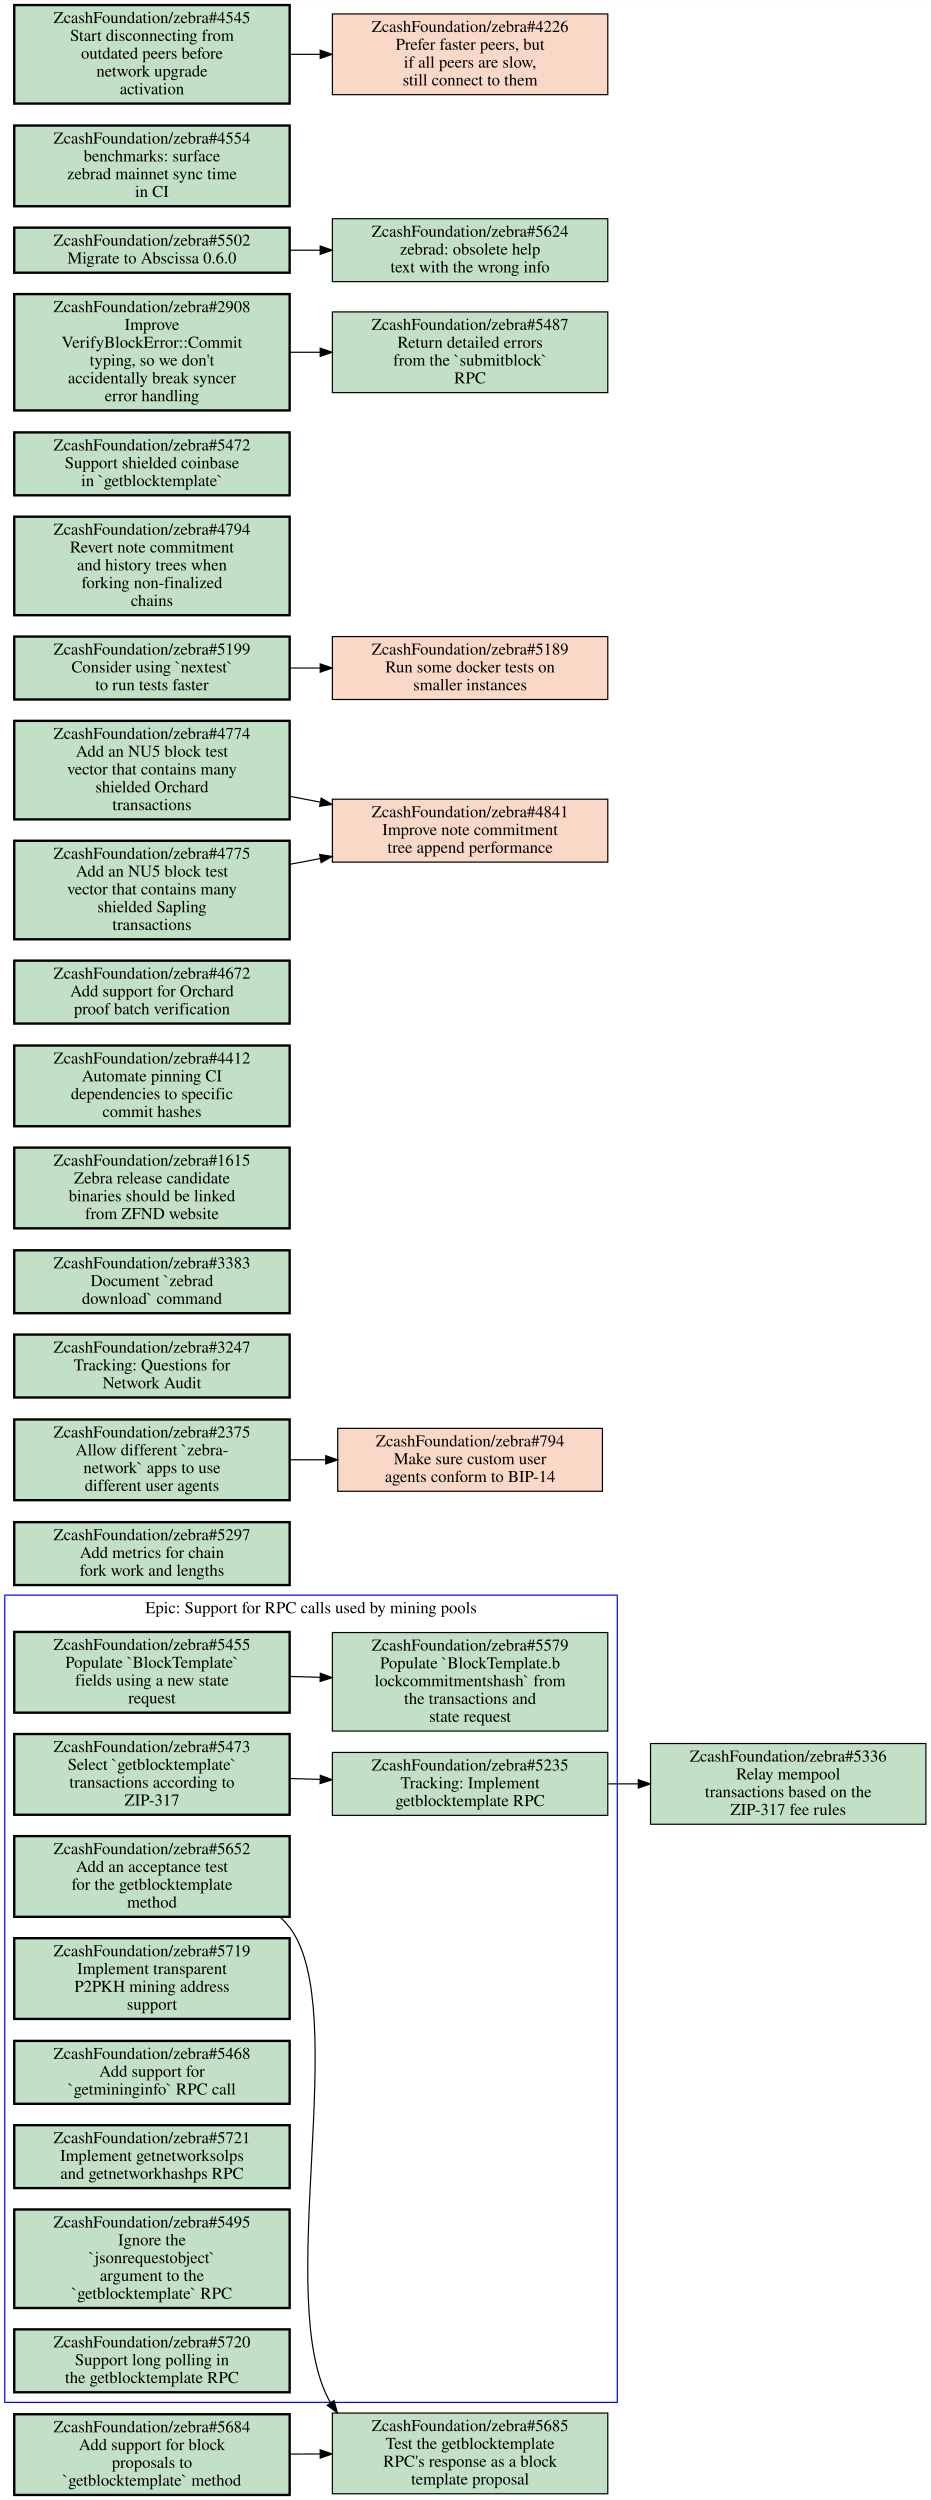
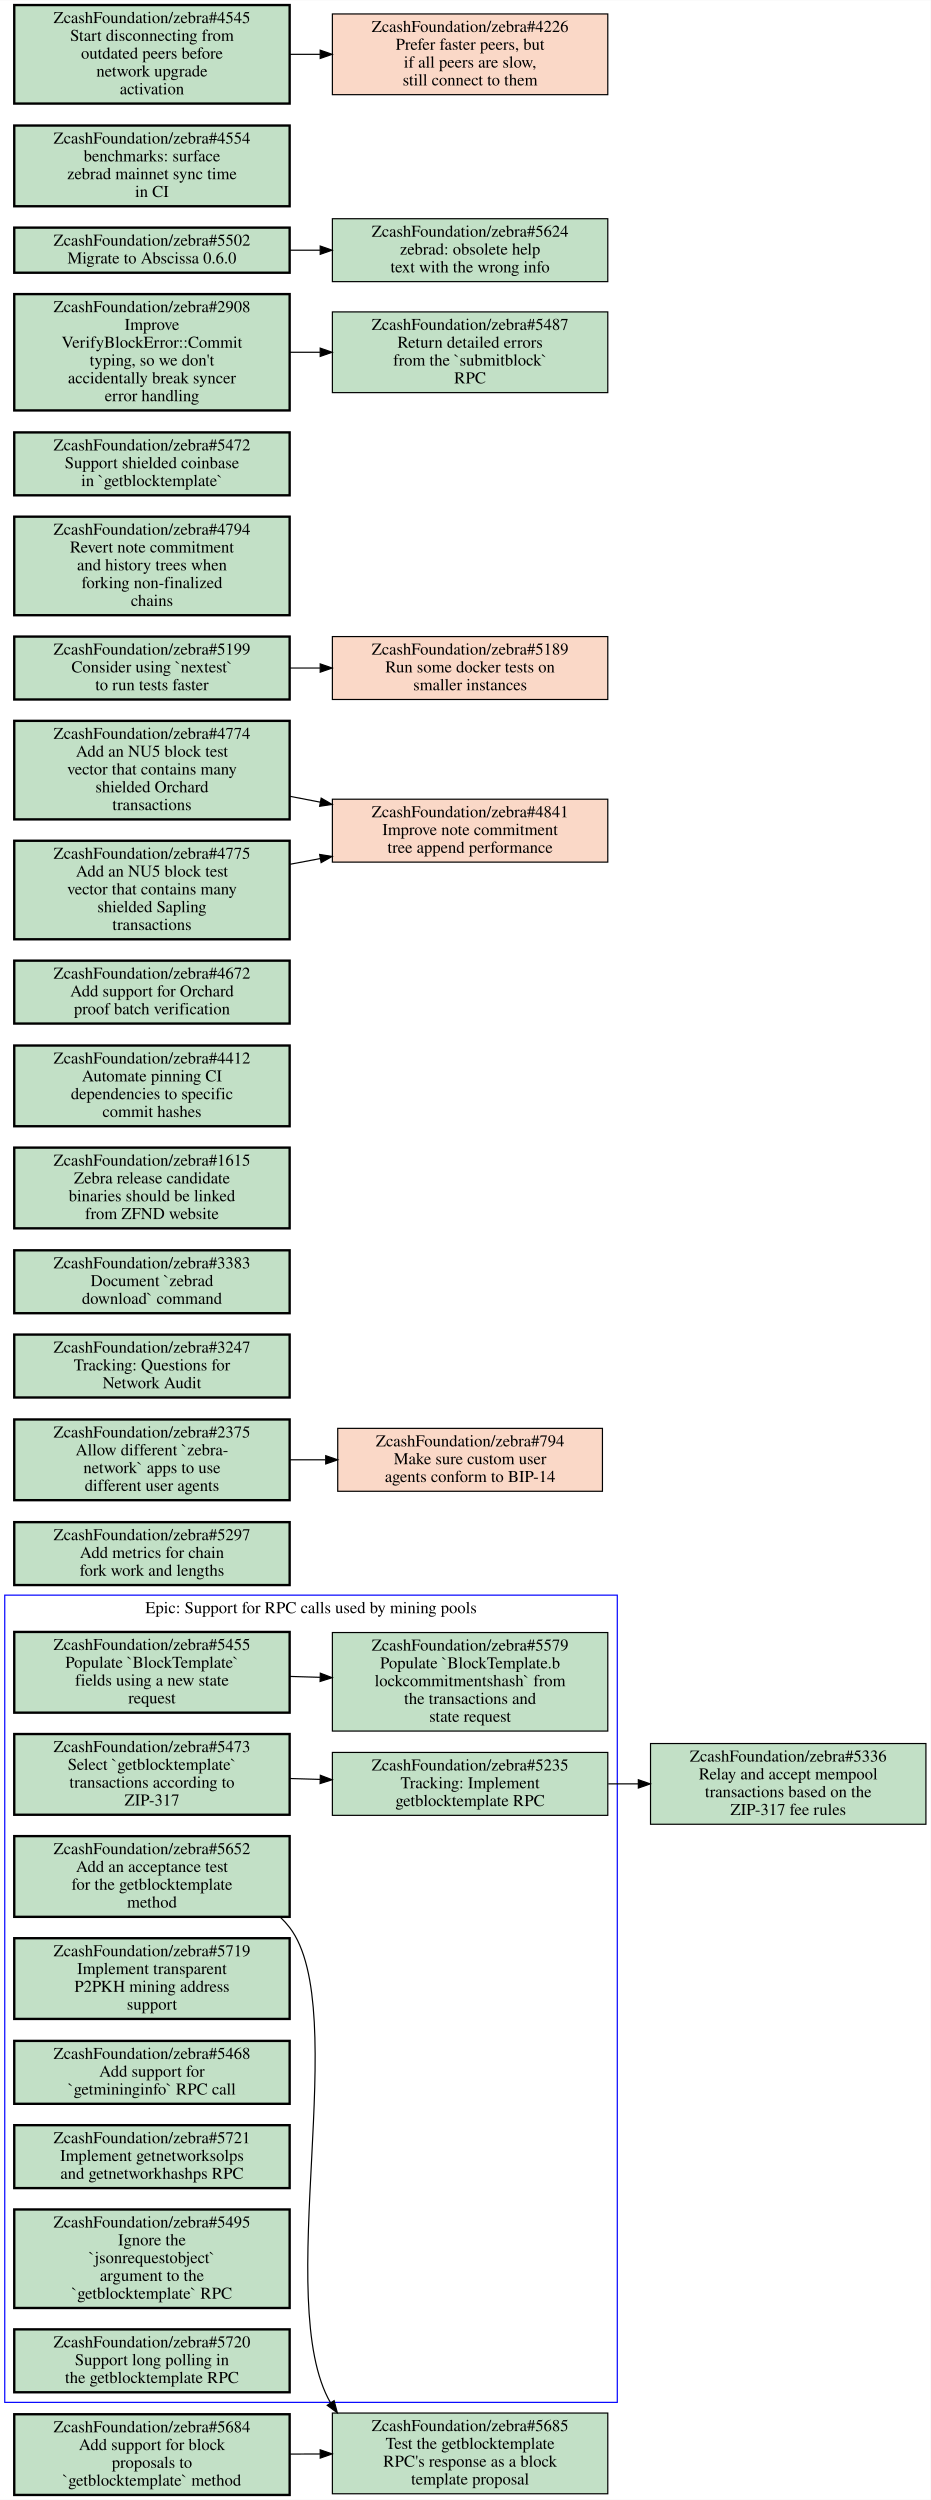
<svg xmlns="http://www.w3.org/2000/svg" xmlns:xlink="http://www.w3.org/1999/xlink" width="784pt" height="2106pt" viewBox="0.00 0.00 784.00 2105.50">
  <g id="graph0" class="graph" transform="scale(1 1) rotate(0) translate(4 2101.5)">
    <polygon fill="#ffffff" stroke="transparent" points="-4,4 -4,-2101.5 780,-2101.5 780,4 -4,4" />
    <g id="clust1" class="cluster">
      <polygon fill="none" stroke="#0000ff" points="0,-78 0,-758 516,-758 516,-78 0,-78" />
      <text text-anchor="middle" x="258" y="-742.8" font-family="Times,serif" font-size="14.00" fill="#000000">Epic: Support for RPC calls used by mining pools</text>
    </g>
    <g id="node1" class="node open">
      <g id="a_node1">
        <a xlink:href="https://github.com/ZcashFoundation/zebra/issues/5235" xlink:title="ZcashFoundation/zebra#5235&#10;Tracking: Implement&#10;getblocktemplate RPC" target="_blank">
          <polygon fill="#c2e0c6" stroke="#000000" points="508,-625.5 276,-625.5 276,-572.5 508,-572.5 508,-625.5" />
          <text text-anchor="middle" x="392" y="-610.3" font-family="Times,serif" font-size="14.00" fill="#000000">ZcashFoundation/zebra#5235</text>
          <text text-anchor="middle" x="392" y="-595.3" font-family="Times,serif" font-size="14.00" fill="#000000">Tracking: Implement</text>
          <text text-anchor="middle" x="392" y="-580.3" font-family="Times,serif" font-size="14.00" fill="#000000">getblocktemplate RPC</text>
        </a>
      </g>
    </g>
    <g id="node11" class="node open">
      <g id="a_node11">
-         <a xlink:href="https://github.com/ZcashFoundation/zebra/issues/5336" xlink:title="ZcashFoundation/zebra#5336&#10;Relay mempool&#10;transactions based on the&#10;ZIP-317 fee rules" target="_blank">
+         <a xlink:href="https://github.com/ZcashFoundation/zebra/issues/5336" xlink:title="ZcashFoundation/zebra#5336&#10;Relay and accept mempool&#10;transactions based on the&#10;ZIP-317 fee rules" target="_blank">
          <polygon fill="#c2e0c6" stroke="#000000" points="776,-633 544,-633 544,-565 776,-565 776,-633" />
          <text text-anchor="middle" x="660" y="-617.8" font-family="Times,serif" font-size="14.00" fill="#000000">ZcashFoundation/zebra#5336</text>
-           <text text-anchor="middle" x="660" y="-602.8" font-family="Times,serif" font-size="14.00" fill="#000000">Relay mempool</text>
+           <text text-anchor="middle" x="660" y="-602.8" font-family="Times,serif" font-size="14.00" fill="#000000">Relay and accept mempool</text>
          <text text-anchor="middle" x="660" y="-587.8" font-family="Times,serif" font-size="14.00" fill="#000000">transactions based on the</text>
          <text text-anchor="middle" x="660" y="-572.8" font-family="Times,serif" font-size="14.00" fill="#000000">ZIP-317 fee rules</text>
        </a>
      </g>
    </g>
    <g id="edge3" class="edge">
      <path fill="none" stroke="#000000" d="M508.38,-599C516.71,-599 525.14,-599 533.53,-599" />
      <polygon fill="#000000" stroke="#000000" points="533.74,-602.5 543.74,-599 533.74,-595.5 533.74,-602.5" />
    </g>
    <g id="node2" class="node open">
      <g id="a_node2">
        <a xlink:href="https://github.com/ZcashFoundation/zebra/issues/5455" xlink:title="ZcashFoundation/zebra#5455&#10;Populate `BlockTemplate`&#10;fields using a new state&#10;request" target="_blank">
          <polygon fill="#c2e0c6" stroke="#000000" stroke-width="2" points="240,-727 8,-727 8,-659 240,-659 240,-727" />
          <text text-anchor="middle" x="124" y="-711.8" font-family="Times,serif" font-size="14.00" fill="#000000">ZcashFoundation/zebra#5455</text>
          <text text-anchor="middle" x="124" y="-696.8" font-family="Times,serif" font-size="14.00" fill="#000000">Populate `BlockTemplate`</text>
          <text text-anchor="middle" x="124" y="-681.8" font-family="Times,serif" font-size="14.00" fill="#000000">fields using a new state</text>
          <text text-anchor="middle" x="124" y="-666.8" font-family="Times,serif" font-size="14.00" fill="#000000">request</text>
        </a>
      </g>
    </g>
    <g id="node3" class="node open">
      <g id="a_node3">
        <a xlink:href="https://github.com/ZcashFoundation/zebra/issues/5579" xlink:title="ZcashFoundation/zebra#5579&#10;Populate `BlockTemplate.b&#10;lockcommitmentshash` from&#10;the transactions and&#10;state request" target="_blank">
          <polygon fill="#c2e0c6" stroke="#000000" points="508,-726.5 276,-726.5 276,-643.5 508,-643.5 508,-726.5" />
          <text text-anchor="middle" x="392" y="-711.3" font-family="Times,serif" font-size="14.00" fill="#000000">ZcashFoundation/zebra#5579</text>
          <text text-anchor="middle" x="392" y="-696.3" font-family="Times,serif" font-size="14.00" fill="#000000">Populate `BlockTemplate.b</text>
          <text text-anchor="middle" x="392" y="-681.3" font-family="Times,serif" font-size="14.00" fill="#000000">lockcommitmentshash` from</text>
          <text text-anchor="middle" x="392" y="-666.3" font-family="Times,serif" font-size="14.00" fill="#000000">the transactions and</text>
          <text text-anchor="middle" x="392" y="-651.3" font-family="Times,serif" font-size="14.00" fill="#000000">state request</text>
        </a>
      </g>
    </g>
    <g id="edge1" class="edge">
      <path fill="none" stroke="#000000" d="M240.38,-689.53C248.71,-689.28 257.14,-689.03 265.53,-688.78" />
      <polygon fill="#000000" stroke="#000000" points="265.851,-692.272 275.74,-688.47 265.638,-685.275 265.851,-692.272" />
    </g>
    <g id="node4" class="node open">
      <g id="a_node4">
        <a xlink:href="https://github.com/ZcashFoundation/zebra/issues/5473" xlink:title="ZcashFoundation/zebra#5473&#10;Select `getblocktemplate`&#10;transactions according to&#10;ZIP-317" target="_blank">
          <polygon fill="#c2e0c6" stroke="#000000" stroke-width="2" points="240,-641 8,-641 8,-573 240,-573 240,-641" />
          <text text-anchor="middle" x="124" y="-625.8" font-family="Times,serif" font-size="14.00" fill="#000000">ZcashFoundation/zebra#5473</text>
          <text text-anchor="middle" x="124" y="-610.8" font-family="Times,serif" font-size="14.00" fill="#000000">Select `getblocktemplate`</text>
          <text text-anchor="middle" x="124" y="-595.8" font-family="Times,serif" font-size="14.00" fill="#000000">transactions according to</text>
          <text text-anchor="middle" x="124" y="-580.8" font-family="Times,serif" font-size="14.00" fill="#000000">ZIP-317</text>
        </a>
      </g>
    </g>
    <g id="edge2" class="edge">
      <path fill="none" stroke="#000000" d="M240.38,-603.53C248.71,-603.28 257.14,-603.03 265.53,-602.78" />
      <polygon fill="#000000" stroke="#000000" points="265.851,-606.272 275.74,-602.47 265.638,-599.275 265.851,-606.272" />
    </g>
    <g id="node5" class="node open">
      <g id="a_node5">
        <a xlink:href="https://github.com/ZcashFoundation/zebra/issues/5652" xlink:title="ZcashFoundation/zebra#5652&#10;Add an acceptance test&#10;for the getblocktemplate&#10;method" target="_blank">
          <polygon fill="#c2e0c6" stroke="#000000" stroke-width="2" points="240,-555 8,-555 8,-487 240,-487 240,-555" />
          <text text-anchor="middle" x="124" y="-539.8" font-family="Times,serif" font-size="14.00" fill="#000000">ZcashFoundation/zebra#5652</text>
          <text text-anchor="middle" x="124" y="-524.8" font-family="Times,serif" font-size="14.00" fill="#000000">Add an acceptance test</text>
          <text text-anchor="middle" x="124" y="-509.8" font-family="Times,serif" font-size="14.00" fill="#000000">for the getblocktemplate</text>
          <text text-anchor="middle" x="124" y="-494.8" font-family="Times,serif" font-size="14.00" fill="#000000">method</text>
        </a>
      </g>
    </g>
    <g id="node12" class="node open">
      <g id="a_node12">
        <a xlink:href="https://github.com/ZcashFoundation/zebra/issues/5685" xlink:title="ZcashFoundation/zebra#5685&#10;Test the getblocktemplate&#10;RPC's response as a block&#10;template proposal" target="_blank">
          <polygon fill="#c2e0c6" stroke="#000000" points="508,-69 276,-69 276,-1 508,-1 508,-69" />
          <text text-anchor="middle" x="392" y="-53.8" font-family="Times,serif" font-size="14.00" fill="#000000">ZcashFoundation/zebra#5685</text>
          <text text-anchor="middle" x="392" y="-38.8" font-family="Times,serif" font-size="14.00" fill="#000000">Test the getblocktemplate</text>
          <text text-anchor="middle" x="392" y="-23.8" font-family="Times,serif" font-size="14.00" fill="#000000">RPC's response as a block</text>
          <text text-anchor="middle" x="392" y="-8.8" font-family="Times,serif" font-size="14.00" fill="#000000">template proposal</text>
        </a>
      </g>
    </g>
    <g id="edge4" class="edge">
      <path fill="none" stroke="#000000" d="M232.27,-486.57C235.06,-483.92 237.65,-481.07 240,-478 292.85,-408.82 225.14,-162.44 274.47,-77.591" />
      <polygon fill="#000000" stroke="#000000" points="277.442,-79.444 280.16,-69.204 271.649,-75.514 277.442,-79.444" />
    </g>
    <g id="node6" class="node open">
      <g id="a_node6">
        <a xlink:href="https://github.com/ZcashFoundation/zebra/issues/5719" xlink:title="ZcashFoundation/zebra#5719&#10;Implement transparent&#10;P2PKH mining address&#10;support" target="_blank">
          <polygon fill="#c2e0c6" stroke="#000000" stroke-width="2" points="240,-469 8,-469 8,-401 240,-401 240,-469" />
          <text text-anchor="middle" x="124" y="-453.8" font-family="Times,serif" font-size="14.00" fill="#000000">ZcashFoundation/zebra#5719</text>
          <text text-anchor="middle" x="124" y="-438.8" font-family="Times,serif" font-size="14.00" fill="#000000">Implement transparent</text>
          <text text-anchor="middle" x="124" y="-423.8" font-family="Times,serif" font-size="14.00" fill="#000000">P2PKH mining address</text>
          <text text-anchor="middle" x="124" y="-408.8" font-family="Times,serif" font-size="14.00" fill="#000000">support</text>
        </a>
      </g>
    </g>
    <g id="node7" class="node open">
      <g id="a_node7">
        <a xlink:href="https://github.com/ZcashFoundation/zebra/issues/5468" xlink:title="ZcashFoundation/zebra#5468&#10;Add support for&#10;`getmininginfo` RPC call" target="_blank">
          <polygon fill="#c2e0c6" stroke="#000000" stroke-width="2" points="240,-382.5 8,-382.5 8,-329.5 240,-329.5 240,-382.5" />
          <text text-anchor="middle" x="124" y="-367.3" font-family="Times,serif" font-size="14.00" fill="#000000">ZcashFoundation/zebra#5468</text>
          <text text-anchor="middle" x="124" y="-352.3" font-family="Times,serif" font-size="14.00" fill="#000000">Add support for</text>
          <text text-anchor="middle" x="124" y="-337.3" font-family="Times,serif" font-size="14.00" fill="#000000">`getmininginfo` RPC call</text>
        </a>
      </g>
    </g>
    <g id="node8" class="node open">
      <g id="a_node8">
        <a xlink:href="https://github.com/ZcashFoundation/zebra/issues/5721" xlink:title="ZcashFoundation/zebra#5721&#10;Implement getnetworksolps&#10;and getnetworkhashps RPC" target="_blank">
          <polygon fill="#c2e0c6" stroke="#000000" stroke-width="2" points="240,-311.5 8,-311.5 8,-258.5 240,-258.5 240,-311.5" />
          <text text-anchor="middle" x="124" y="-296.3" font-family="Times,serif" font-size="14.00" fill="#000000">ZcashFoundation/zebra#5721</text>
          <text text-anchor="middle" x="124" y="-281.3" font-family="Times,serif" font-size="14.00" fill="#000000">Implement getnetworksolps</text>
          <text text-anchor="middle" x="124" y="-266.3" font-family="Times,serif" font-size="14.00" fill="#000000">and getnetworkhashps RPC</text>
        </a>
      </g>
    </g>
    <g id="node9" class="node open">
      <g id="a_node9">
        <a xlink:href="https://github.com/ZcashFoundation/zebra/issues/5495" xlink:title="ZcashFoundation/zebra#5495&#10;Ignore the&#10;`jsonrequestobject`&#10;argument to the&#10;`getblocktemplate` RPC" target="_blank">
          <polygon fill="#c2e0c6" stroke="#000000" stroke-width="2" points="240,-240.5 8,-240.5 8,-157.5 240,-157.5 240,-240.5" />
          <text text-anchor="middle" x="124" y="-225.3" font-family="Times,serif" font-size="14.00" fill="#000000">ZcashFoundation/zebra#5495</text>
          <text text-anchor="middle" x="124" y="-210.3" font-family="Times,serif" font-size="14.00" fill="#000000">Ignore the</text>
          <text text-anchor="middle" x="124" y="-195.3" font-family="Times,serif" font-size="14.00" fill="#000000">`jsonrequestobject`</text>
          <text text-anchor="middle" x="124" y="-180.3" font-family="Times,serif" font-size="14.00" fill="#000000">argument to the</text>
          <text text-anchor="middle" x="124" y="-165.3" font-family="Times,serif" font-size="14.00" fill="#000000">`getblocktemplate` RPC</text>
        </a>
      </g>
    </g>
    <g id="node10" class="node open">
      <g id="a_node10">
        <a xlink:href="https://github.com/ZcashFoundation/zebra/issues/5720" xlink:title="ZcashFoundation/zebra#5720&#10;Support long polling in&#10;the getblocktemplate RPC" target="_blank">
          <polygon fill="#c2e0c6" stroke="#000000" stroke-width="2" points="240,-139.5 8,-139.5 8,-86.5 240,-86.5 240,-139.5" />
          <text text-anchor="middle" x="124" y="-124.3" font-family="Times,serif" font-size="14.00" fill="#000000">ZcashFoundation/zebra#5720</text>
          <text text-anchor="middle" x="124" y="-109.3" font-family="Times,serif" font-size="14.00" fill="#000000">Support long polling in</text>
          <text text-anchor="middle" x="124" y="-94.3" font-family="Times,serif" font-size="14.00" fill="#000000">the getblocktemplate RPC</text>
        </a>
      </g>
    </g>
    <g id="node13" class="node open">
      <g id="a_node13">
        <a xlink:href="https://github.com/ZcashFoundation/zebra/issues/5297" xlink:title="ZcashFoundation/zebra#5297&#10;Add metrics for chain&#10;fork work and lengths" target="_blank">
          <polygon fill="#c2e0c6" stroke="#000000" stroke-width="2" points="240,-819.5 8,-819.5 8,-766.5 240,-766.5 240,-819.5" />
          <text text-anchor="middle" x="124" y="-804.3" font-family="Times,serif" font-size="14.00" fill="#000000">ZcashFoundation/zebra#5297</text>
          <text text-anchor="middle" x="124" y="-789.3" font-family="Times,serif" font-size="14.00" fill="#000000">Add metrics for chain</text>
          <text text-anchor="middle" x="124" y="-774.3" font-family="Times,serif" font-size="14.00" fill="#000000">fork work and lengths</text>
        </a>
      </g>
    </g>
    <g id="node14" class="node open">
      <g id="a_node14">
        <a xlink:href="https://github.com/ZcashFoundation/zebra/issues/2375" xlink:title="ZcashFoundation/zebra#2375&#10;Allow different `zebra-&#10;network` apps to use&#10;different user agents" target="_blank">
          <polygon fill="#c2e0c6" stroke="#000000" stroke-width="2" points="240,-906 8,-906 8,-838 240,-838 240,-906" />
          <text text-anchor="middle" x="124" y="-890.8" font-family="Times,serif" font-size="14.00" fill="#000000">ZcashFoundation/zebra#2375</text>
          <text text-anchor="middle" x="124" y="-875.8" font-family="Times,serif" font-size="14.00" fill="#000000">Allow different `zebra-</text>
          <text text-anchor="middle" x="124" y="-860.8" font-family="Times,serif" font-size="14.00" fill="#000000">network` apps to use</text>
          <text text-anchor="middle" x="124" y="-845.8" font-family="Times,serif" font-size="14.00" fill="#000000">different user agents</text>
        </a>
      </g>
    </g>
    <g id="node15" class="node closed">
      <g id="a_node15">
        <a xlink:href="https://github.com/ZcashFoundation/zebra/issues/794" xlink:title="ZcashFoundation/zebra#794&#10;Make sure custom user&#10;agents conform to BIP-14" target="_blank">
          <polygon fill="#fad8c7" stroke="#000000" points="503.5,-898.5 280.5,-898.5 280.5,-845.5 503.5,-845.5 503.5,-898.5" />
          <text text-anchor="middle" x="392" y="-883.3" font-family="Times,serif" font-size="14.00" fill="#000000">ZcashFoundation/zebra#794</text>
          <text text-anchor="middle" x="392" y="-868.3" font-family="Times,serif" font-size="14.00" fill="#000000">Make sure custom user</text>
          <text text-anchor="middle" x="392" y="-853.3" font-family="Times,serif" font-size="14.00" fill="#000000">agents conform to BIP-14</text>
        </a>
      </g>
    </g>
    <g id="edge5" class="edge">
      <path fill="none" stroke="#000000" d="M240.38,-872C250.23,-872 260.22,-872 270.11,-872" />
      <polygon fill="#000000" stroke="#000000" points="270.39,-875.5 280.39,-872 270.39,-868.5 270.39,-875.5" />
    </g>
    <g id="node16" class="node open">
      <g id="a_node16">
        <a xlink:href="https://github.com/ZcashFoundation/zebra/issues/3247" xlink:title="ZcashFoundation/zebra#3247&#10;Tracking: Questions for&#10;Network Audit" target="_blank">
          <polygon fill="#c2e0c6" stroke="#000000" stroke-width="2" points="240,-977.5 8,-977.5 8,-924.5 240,-924.5 240,-977.5" />
          <text text-anchor="middle" x="124" y="-962.3" font-family="Times,serif" font-size="14.00" fill="#000000">ZcashFoundation/zebra#3247</text>
          <text text-anchor="middle" x="124" y="-947.3" font-family="Times,serif" font-size="14.00" fill="#000000">Tracking: Questions for</text>
          <text text-anchor="middle" x="124" y="-932.3" font-family="Times,serif" font-size="14.00" fill="#000000">Network Audit</text>
        </a>
      </g>
    </g>
    <g id="node17" class="node open">
      <g id="a_node17">
        <a xlink:href="https://github.com/ZcashFoundation/zebra/issues/3383" xlink:title="ZcashFoundation/zebra#3383&#10;Document `zebrad&#10;download` command" target="_blank">
          <polygon fill="#c2e0c6" stroke="#000000" stroke-width="2" points="240,-1048.5 8,-1048.5 8,-995.5 240,-995.5 240,-1048.5" />
          <text text-anchor="middle" x="124" y="-1033.3" font-family="Times,serif" font-size="14.00" fill="#000000">ZcashFoundation/zebra#3383</text>
          <text text-anchor="middle" x="124" y="-1018.3" font-family="Times,serif" font-size="14.00" fill="#000000">Document `zebrad</text>
          <text text-anchor="middle" x="124" y="-1003.3" font-family="Times,serif" font-size="14.00" fill="#000000">download` command</text>
        </a>
      </g>
    </g>
    <g id="node18" class="node open">
      <g id="a_node18">
        <a xlink:href="https://github.com/ZcashFoundation/zebra/issues/1615" xlink:title="ZcashFoundation/zebra#1615&#10;Zebra release candidate&#10;binaries should be linked&#10;from ZFND website" target="_blank">
          <polygon fill="#c2e0c6" stroke="#000000" stroke-width="2" points="240,-1135 8,-1135 8,-1067 240,-1067 240,-1135" />
          <text text-anchor="middle" x="124" y="-1119.8" font-family="Times,serif" font-size="14.00" fill="#000000">ZcashFoundation/zebra#1615</text>
          <text text-anchor="middle" x="124" y="-1104.8" font-family="Times,serif" font-size="14.00" fill="#000000">Zebra release candidate</text>
          <text text-anchor="middle" x="124" y="-1089.8" font-family="Times,serif" font-size="14.00" fill="#000000">binaries should be linked</text>
          <text text-anchor="middle" x="124" y="-1074.8" font-family="Times,serif" font-size="14.00" fill="#000000">from ZFND website</text>
        </a>
      </g>
    </g>
    <g id="node19" class="node open">
      <g id="a_node19">
        <a xlink:href="https://github.com/ZcashFoundation/zebra/issues/4412" xlink:title="ZcashFoundation/zebra#4412&#10;Automate pinning CI&#10;dependencies to specific&#10;commit hashes" target="_blank">
          <polygon fill="#c2e0c6" stroke="#000000" stroke-width="2" points="240,-1221 8,-1221 8,-1153 240,-1153 240,-1221" />
          <text text-anchor="middle" x="124" y="-1205.8" font-family="Times,serif" font-size="14.00" fill="#000000">ZcashFoundation/zebra#4412</text>
          <text text-anchor="middle" x="124" y="-1190.8" font-family="Times,serif" font-size="14.00" fill="#000000">Automate pinning CI</text>
          <text text-anchor="middle" x="124" y="-1175.8" font-family="Times,serif" font-size="14.00" fill="#000000">dependencies to specific</text>
          <text text-anchor="middle" x="124" y="-1160.8" font-family="Times,serif" font-size="14.00" fill="#000000">commit hashes</text>
        </a>
      </g>
    </g>
    <g id="node20" class="node open">
      <g id="a_node20">
        <a xlink:href="https://github.com/ZcashFoundation/zebra/issues/4672" xlink:title="ZcashFoundation/zebra#4672&#10;Add support for Orchard&#10;proof batch verification" target="_blank">
          <polygon fill="#c2e0c6" stroke="#000000" stroke-width="2" points="240,-1292.5 8,-1292.5 8,-1239.5 240,-1239.5 240,-1292.5" />
          <text text-anchor="middle" x="124" y="-1277.3" font-family="Times,serif" font-size="14.00" fill="#000000">ZcashFoundation/zebra#4672</text>
          <text text-anchor="middle" x="124" y="-1262.3" font-family="Times,serif" font-size="14.00" fill="#000000">Add support for Orchard</text>
          <text text-anchor="middle" x="124" y="-1247.3" font-family="Times,serif" font-size="14.00" fill="#000000">proof batch verification</text>
        </a>
      </g>
    </g>
    <g id="node21" class="node closed">
      <g id="a_node21">
        <a xlink:href="https://github.com/ZcashFoundation/zebra/issues/4841" xlink:title="ZcashFoundation/zebra#4841&#10;Improve note commitment&#10;tree append performance" target="_blank">
          <polygon fill="#fad8c7" stroke="#000000" points="508,-1428.5 276,-1428.5 276,-1375.5 508,-1375.5 508,-1428.5" />
          <text text-anchor="middle" x="392" y="-1413.3" font-family="Times,serif" font-size="14.00" fill="#000000">ZcashFoundation/zebra#4841</text>
          <text text-anchor="middle" x="392" y="-1398.3" font-family="Times,serif" font-size="14.00" fill="#000000">Improve note commitment</text>
          <text text-anchor="middle" x="392" y="-1383.3" font-family="Times,serif" font-size="14.00" fill="#000000">tree append performance</text>
        </a>
      </g>
    </g>
    <g id="node22" class="node closed">
      <g id="a_node22">
        <a xlink:href="https://github.com/ZcashFoundation/zebra/issues/5189" xlink:title="ZcashFoundation/zebra#5189&#10;Run some docker tests on&#10;smaller instances" target="_blank">
          <polygon fill="#fad8c7" stroke="#000000" points="508,-1565.5 276,-1565.5 276,-1512.5 508,-1512.5 508,-1565.5" />
          <text text-anchor="middle" x="392" y="-1550.3" font-family="Times,serif" font-size="14.00" fill="#000000">ZcashFoundation/zebra#5189</text>
          <text text-anchor="middle" x="392" y="-1535.3" font-family="Times,serif" font-size="14.00" fill="#000000">Run some docker tests on</text>
          <text text-anchor="middle" x="392" y="-1520.3" font-family="Times,serif" font-size="14.00" fill="#000000">smaller instances</text>
        </a>
      </g>
    </g>
    <g id="node23" class="node open">
      <g id="a_node23">
        <a xlink:href="https://github.com/ZcashFoundation/zebra/issues/4794" xlink:title="ZcashFoundation/zebra#4794&#10;Revert note commitment&#10;and history trees when&#10;forking non-finalized&#10;chains" target="_blank">
          <polygon fill="#c2e0c6" stroke="#000000" stroke-width="2" points="240,-1666.5 8,-1666.5 8,-1583.5 240,-1583.5 240,-1666.5" />
          <text text-anchor="middle" x="124" y="-1651.3" font-family="Times,serif" font-size="14.00" fill="#000000">ZcashFoundation/zebra#4794</text>
          <text text-anchor="middle" x="124" y="-1636.3" font-family="Times,serif" font-size="14.00" fill="#000000">Revert note commitment</text>
          <text text-anchor="middle" x="124" y="-1621.3" font-family="Times,serif" font-size="14.00" fill="#000000">and history trees when</text>
          <text text-anchor="middle" x="124" y="-1606.3" font-family="Times,serif" font-size="14.00" fill="#000000">forking non-finalized</text>
          <text text-anchor="middle" x="124" y="-1591.3" font-family="Times,serif" font-size="14.00" fill="#000000">chains</text>
        </a>
      </g>
    </g>
    <g id="node24" class="node open">
      <g id="a_node24">
        <a xlink:href="https://github.com/ZcashFoundation/zebra/issues/5472" xlink:title="ZcashFoundation/zebra#5472&#10;Support shielded coinbase&#10;in `getblocktemplate`" target="_blank">
          <polygon fill="#c2e0c6" stroke="#000000" stroke-width="2" points="240,-1737.5 8,-1737.5 8,-1684.5 240,-1684.5 240,-1737.5" />
          <text text-anchor="middle" x="124" y="-1722.3" font-family="Times,serif" font-size="14.00" fill="#000000">ZcashFoundation/zebra#5472</text>
          <text text-anchor="middle" x="124" y="-1707.3" font-family="Times,serif" font-size="14.00" fill="#000000">Support shielded coinbase</text>
          <text text-anchor="middle" x="124" y="-1692.3" font-family="Times,serif" font-size="14.00" fill="#000000">in `getblocktemplate`</text>
        </a>
      </g>
    </g>
    <g id="node25" class="node open">
      <g id="a_node25">
        <a xlink:href="https://github.com/ZcashFoundation/zebra/issues/2908" xlink:title="ZcashFoundation/zebra#2908&#10;Improve&#10;VerifyBlockError::Commit&#10;typing, so we don't&#10;accidentally break syncer&#10;error handling" target="_blank">
          <polygon fill="#c2e0c6" stroke="#000000" stroke-width="2" points="240,-1854 8,-1854 8,-1756 240,-1756 240,-1854" />
          <text text-anchor="middle" x="124" y="-1838.8" font-family="Times,serif" font-size="14.00" fill="#000000">ZcashFoundation/zebra#2908</text>
          <text text-anchor="middle" x="124" y="-1823.8" font-family="Times,serif" font-size="14.00" fill="#000000">Improve</text>
          <text text-anchor="middle" x="124" y="-1808.8" font-family="Times,serif" font-size="14.00" fill="#000000">VerifyBlockError::Commit</text>
          <text text-anchor="middle" x="124" y="-1793.8" font-family="Times,serif" font-size="14.00" fill="#000000">typing, so we don't</text>
          <text text-anchor="middle" x="124" y="-1778.8" font-family="Times,serif" font-size="14.00" fill="#000000">accidentally break syncer</text>
          <text text-anchor="middle" x="124" y="-1763.8" font-family="Times,serif" font-size="14.00" fill="#000000">error handling</text>
        </a>
      </g>
    </g>
    <g id="node26" class="node open">
      <g id="a_node26">
        <a xlink:href="https://github.com/ZcashFoundation/zebra/issues/5487" xlink:title="ZcashFoundation/zebra#5487&#10;Return detailed errors&#10;from the `submitblock`&#10;RPC" target="_blank">
          <polygon fill="#c2e0c6" stroke="#000000" points="508,-1839 276,-1839 276,-1771 508,-1771 508,-1839" />
          <text text-anchor="middle" x="392" y="-1823.8" font-family="Times,serif" font-size="14.00" fill="#000000">ZcashFoundation/zebra#5487</text>
          <text text-anchor="middle" x="392" y="-1808.8" font-family="Times,serif" font-size="14.00" fill="#000000">Return detailed errors</text>
          <text text-anchor="middle" x="392" y="-1793.8" font-family="Times,serif" font-size="14.00" fill="#000000">from the `submitblock`</text>
          <text text-anchor="middle" x="392" y="-1778.8" font-family="Times,serif" font-size="14.00" fill="#000000">RPC</text>
        </a>
      </g>
    </g>
    <g id="edge6" class="edge">
      <path fill="none" stroke="#000000" d="M240.38,-1805C248.71,-1805 257.14,-1805 265.53,-1805" />
      <polygon fill="#000000" stroke="#000000" points="265.74,-1808.5 275.74,-1805 265.74,-1801.5 265.74,-1808.5" />
    </g>
    <g id="node27" class="node open">
      <g id="a_node27">
        <a xlink:href="https://github.com/ZcashFoundation/zebra/issues/4774" xlink:title="ZcashFoundation/zebra#4774&#10;Add an NU5 block test&#10;vector that contains many&#10;shielded Orchard&#10;transactions" target="_blank">
          <polygon fill="#c2e0c6" stroke="#000000" stroke-width="2" points="240,-1494.5 8,-1494.5 8,-1411.5 240,-1411.5 240,-1494.5" />
          <text text-anchor="middle" x="124" y="-1479.3" font-family="Times,serif" font-size="14.00" fill="#000000">ZcashFoundation/zebra#4774</text>
          <text text-anchor="middle" x="124" y="-1464.3" font-family="Times,serif" font-size="14.00" fill="#000000">Add an NU5 block test</text>
          <text text-anchor="middle" x="124" y="-1449.3" font-family="Times,serif" font-size="14.00" fill="#000000">vector that contains many</text>
          <text text-anchor="middle" x="124" y="-1434.3" font-family="Times,serif" font-size="14.00" fill="#000000">shielded Orchard</text>
          <text text-anchor="middle" x="124" y="-1419.3" font-family="Times,serif" font-size="14.00" fill="#000000">transactions</text>
        </a>
      </g>
    </g>
    <g id="edge7" class="edge">
      <path fill="none" stroke="#000000" d="M240.38,-1430.9C248.81,-1429.2 257.33,-1427.6 265.81,-1426" />
      <polygon fill="#000000" stroke="#000000" points="266.576,-1429.417 275.74,-1424.1 265.26,-1422.542 266.576,-1429.417" />
    </g>
    <g id="node28" class="node open">
      <g id="a_node28">
        <a xlink:href="https://github.com/ZcashFoundation/zebra/issues/4775" xlink:title="ZcashFoundation/zebra#4775&#10;Add an NU5 block test&#10;vector that contains many&#10;shielded Sapling&#10;transactions" target="_blank">
          <polygon fill="#c2e0c6" stroke="#000000" stroke-width="2" points="240,-1393.5 8,-1393.5 8,-1310.5 240,-1310.5 240,-1393.5" />
          <text text-anchor="middle" x="124" y="-1378.3" font-family="Times,serif" font-size="14.00" fill="#000000">ZcashFoundation/zebra#4775</text>
          <text text-anchor="middle" x="124" y="-1363.3" font-family="Times,serif" font-size="14.00" fill="#000000">Add an NU5 block test</text>
          <text text-anchor="middle" x="124" y="-1348.3" font-family="Times,serif" font-size="14.00" fill="#000000">vector that contains many</text>
          <text text-anchor="middle" x="124" y="-1333.3" font-family="Times,serif" font-size="14.00" fill="#000000">shielded Sapling</text>
          <text text-anchor="middle" x="124" y="-1318.3" font-family="Times,serif" font-size="14.00" fill="#000000">transactions</text>
        </a>
      </g>
    </g>
    <g id="edge8" class="edge">
      <path fill="none" stroke="#000000" d="M240.38,-1373.7C248.81,-1375.3 257.33,-1376.9 265.81,-1378.5" />
      <polygon fill="#000000" stroke="#000000" points="265.276,-1381.96 275.74,-1380.3 266.525,-1375.072 265.276,-1381.96" />
    </g>
    <g id="node29" class="node open">
      <g id="a_node29">
        <a xlink:href="https://github.com/ZcashFoundation/zebra/issues/5502" xlink:title="ZcashFoundation/zebra#5502&#10;Migrate to Abscissa 0.6.0" target="_blank">
          <polygon fill="#c2e0c6" stroke="#000000" stroke-width="2" points="240,-1910 8,-1910 8,-1872 240,-1872 240,-1910" />
          <text text-anchor="middle" x="124" y="-1894.8" font-family="Times,serif" font-size="14.00" fill="#000000">ZcashFoundation/zebra#5502</text>
          <text text-anchor="middle" x="124" y="-1879.8" font-family="Times,serif" font-size="14.00" fill="#000000">Migrate to Abscissa 0.6.0</text>
        </a>
      </g>
    </g>
    <g id="node30" class="node open">
      <g id="a_node30">
        <a xlink:href="https://github.com/ZcashFoundation/zebra/issues/5624" xlink:title="ZcashFoundation/zebra#5624&#10;zebrad: obsolete help&#10;text with the wrong info" target="_blank">
          <polygon fill="#c2e0c6" stroke="#000000" points="508,-1917.5 276,-1917.5 276,-1864.5 508,-1864.5 508,-1917.5" />
          <text text-anchor="middle" x="392" y="-1902.3" font-family="Times,serif" font-size="14.00" fill="#000000">ZcashFoundation/zebra#5624</text>
          <text text-anchor="middle" x="392" y="-1887.3" font-family="Times,serif" font-size="14.00" fill="#000000">zebrad: obsolete help</text>
          <text text-anchor="middle" x="392" y="-1872.3" font-family="Times,serif" font-size="14.00" fill="#000000">text with the wrong info</text>
        </a>
      </g>
    </g>
    <g id="edge9" class="edge">
      <path fill="none" stroke="#000000" d="M240.38,-1891C248.71,-1891 257.14,-1891 265.53,-1891" />
      <polygon fill="#000000" stroke="#000000" points="265.74,-1894.5 275.74,-1891 265.74,-1887.5 265.74,-1894.5" />
    </g>
    <g id="node31" class="node open">
      <g id="a_node31">
        <a xlink:href="https://github.com/ZcashFoundation/zebra/issues/5199" xlink:title="ZcashFoundation/zebra#5199&#10;Consider using `nextest`&#10;to run tests faster" target="_blank">
          <polygon fill="#c2e0c6" stroke="#000000" stroke-width="2" points="240,-1565.5 8,-1565.5 8,-1512.5 240,-1512.5 240,-1565.5" />
          <text text-anchor="middle" x="124" y="-1550.3" font-family="Times,serif" font-size="14.00" fill="#000000">ZcashFoundation/zebra#5199</text>
          <text text-anchor="middle" x="124" y="-1535.3" font-family="Times,serif" font-size="14.00" fill="#000000">Consider using `nextest`</text>
          <text text-anchor="middle" x="124" y="-1520.3" font-family="Times,serif" font-size="14.00" fill="#000000">to run tests faster</text>
        </a>
      </g>
    </g>
    <g id="edge10" class="edge">
      <path fill="none" stroke="#000000" d="M240.38,-1539C248.71,-1539 257.14,-1539 265.53,-1539" />
      <polygon fill="#000000" stroke="#000000" points="265.74,-1542.5 275.74,-1539 265.74,-1535.5 265.74,-1542.5" />
    </g>
    <g id="node32" class="node open">
      <g id="a_node32">
        <a xlink:href="https://github.com/ZcashFoundation/zebra/issues/5684" xlink:title="ZcashFoundation/zebra#5684&#10;Add support for block&#10;proposals to&#10;`getblocktemplate` method" target="_blank">
          <polygon fill="#c2e0c6" stroke="#000000" stroke-width="2" points="240,-68 8,-68 8,0 240,0 240,-68" />
          <text text-anchor="middle" x="124" y="-52.8" font-family="Times,serif" font-size="14.00" fill="#000000">ZcashFoundation/zebra#5684</text>
          <text text-anchor="middle" x="124" y="-37.8" font-family="Times,serif" font-size="14.00" fill="#000000">Add support for block</text>
          <text text-anchor="middle" x="124" y="-22.8" font-family="Times,serif" font-size="14.00" fill="#000000">proposals to</text>
          <text text-anchor="middle" x="124" y="-7.8" font-family="Times,serif" font-size="14.00" fill="#000000">`getblocktemplate` method</text>
        </a>
      </g>
    </g>
    <g id="edge11" class="edge">
      <path fill="none" stroke="#000000" d="M240.38,-34.434C248.71,-34.465 257.14,-34.497 265.53,-34.528" />
      <polygon fill="#000000" stroke="#000000" points="265.727,-38.029 275.74,-34.566 265.753,-31.029 265.727,-38.029" />
    </g>
    <g id="node33" class="node open">
      <g id="a_node33">
        <a xlink:href="https://github.com/ZcashFoundation/zebra/issues/4554" xlink:title="ZcashFoundation/zebra#4554&#10;benchmarks: surface&#10;zebrad mainnet sync time&#10;in CI" target="_blank">
          <polygon fill="#c2e0c6" stroke="#000000" stroke-width="2" points="240,-1996 8,-1996 8,-1928 240,-1928 240,-1996" />
          <text text-anchor="middle" x="124" y="-1980.8" font-family="Times,serif" font-size="14.00" fill="#000000">ZcashFoundation/zebra#4554</text>
          <text text-anchor="middle" x="124" y="-1965.8" font-family="Times,serif" font-size="14.00" fill="#000000">benchmarks: surface</text>
          <text text-anchor="middle" x="124" y="-1950.8" font-family="Times,serif" font-size="14.00" fill="#000000">zebrad mainnet sync time</text>
          <text text-anchor="middle" x="124" y="-1935.8" font-family="Times,serif" font-size="14.00" fill="#000000">in CI</text>
        </a>
      </g>
    </g>
    <g id="node34" class="node open">
      <g id="a_node34">
        <a xlink:href="https://github.com/ZcashFoundation/zebra/issues/4545" xlink:title="ZcashFoundation/zebra#4545&#10;Start disconnecting from&#10;outdated peers before&#10;network upgrade&#10;activation" target="_blank">
          <polygon fill="#c2e0c6" stroke="#000000" stroke-width="2" points="240,-2097.5 8,-2097.5 8,-2014.5 240,-2014.5 240,-2097.5" />
          <text text-anchor="middle" x="124" y="-2082.3" font-family="Times,serif" font-size="14.00" fill="#000000">ZcashFoundation/zebra#4545</text>
          <text text-anchor="middle" x="124" y="-2067.3" font-family="Times,serif" font-size="14.00" fill="#000000">Start disconnecting from</text>
          <text text-anchor="middle" x="124" y="-2052.3" font-family="Times,serif" font-size="14.00" fill="#000000">outdated peers before</text>
          <text text-anchor="middle" x="124" y="-2037.3" font-family="Times,serif" font-size="14.00" fill="#000000">network upgrade</text>
          <text text-anchor="middle" x="124" y="-2022.3" font-family="Times,serif" font-size="14.00" fill="#000000">activation</text>
        </a>
      </g>
    </g>
    <g id="node35" class="node closed">
      <g id="a_node35">
        <a xlink:href="https://github.com/ZcashFoundation/zebra/issues/4226" xlink:title="ZcashFoundation/zebra#4226&#10;Prefer faster peers, but&#10;if all peers are slow,&#10;still connect to them" target="_blank">
          <polygon fill="#fad8c7" stroke="#000000" points="508,-2090 276,-2090 276,-2022 508,-2022 508,-2090" />
          <text text-anchor="middle" x="392" y="-2074.8" font-family="Times,serif" font-size="14.00" fill="#000000">ZcashFoundation/zebra#4226</text>
          <text text-anchor="middle" x="392" y="-2059.8" font-family="Times,serif" font-size="14.00" fill="#000000">Prefer faster peers, but</text>
          <text text-anchor="middle" x="392" y="-2044.8" font-family="Times,serif" font-size="14.00" fill="#000000">if all peers are slow,</text>
          <text text-anchor="middle" x="392" y="-2029.8" font-family="Times,serif" font-size="14.00" fill="#000000">still connect to them</text>
        </a>
      </g>
    </g>
    <g id="edge12" class="edge">
      <path fill="none" stroke="#000000" d="M240.38,-2056C248.71,-2056 257.14,-2056 265.53,-2056" />
      <polygon fill="#000000" stroke="#000000" points="265.74,-2059.5 275.74,-2056 265.74,-2052.5 265.74,-2059.5" />
    </g>
  </g>
</svg>
